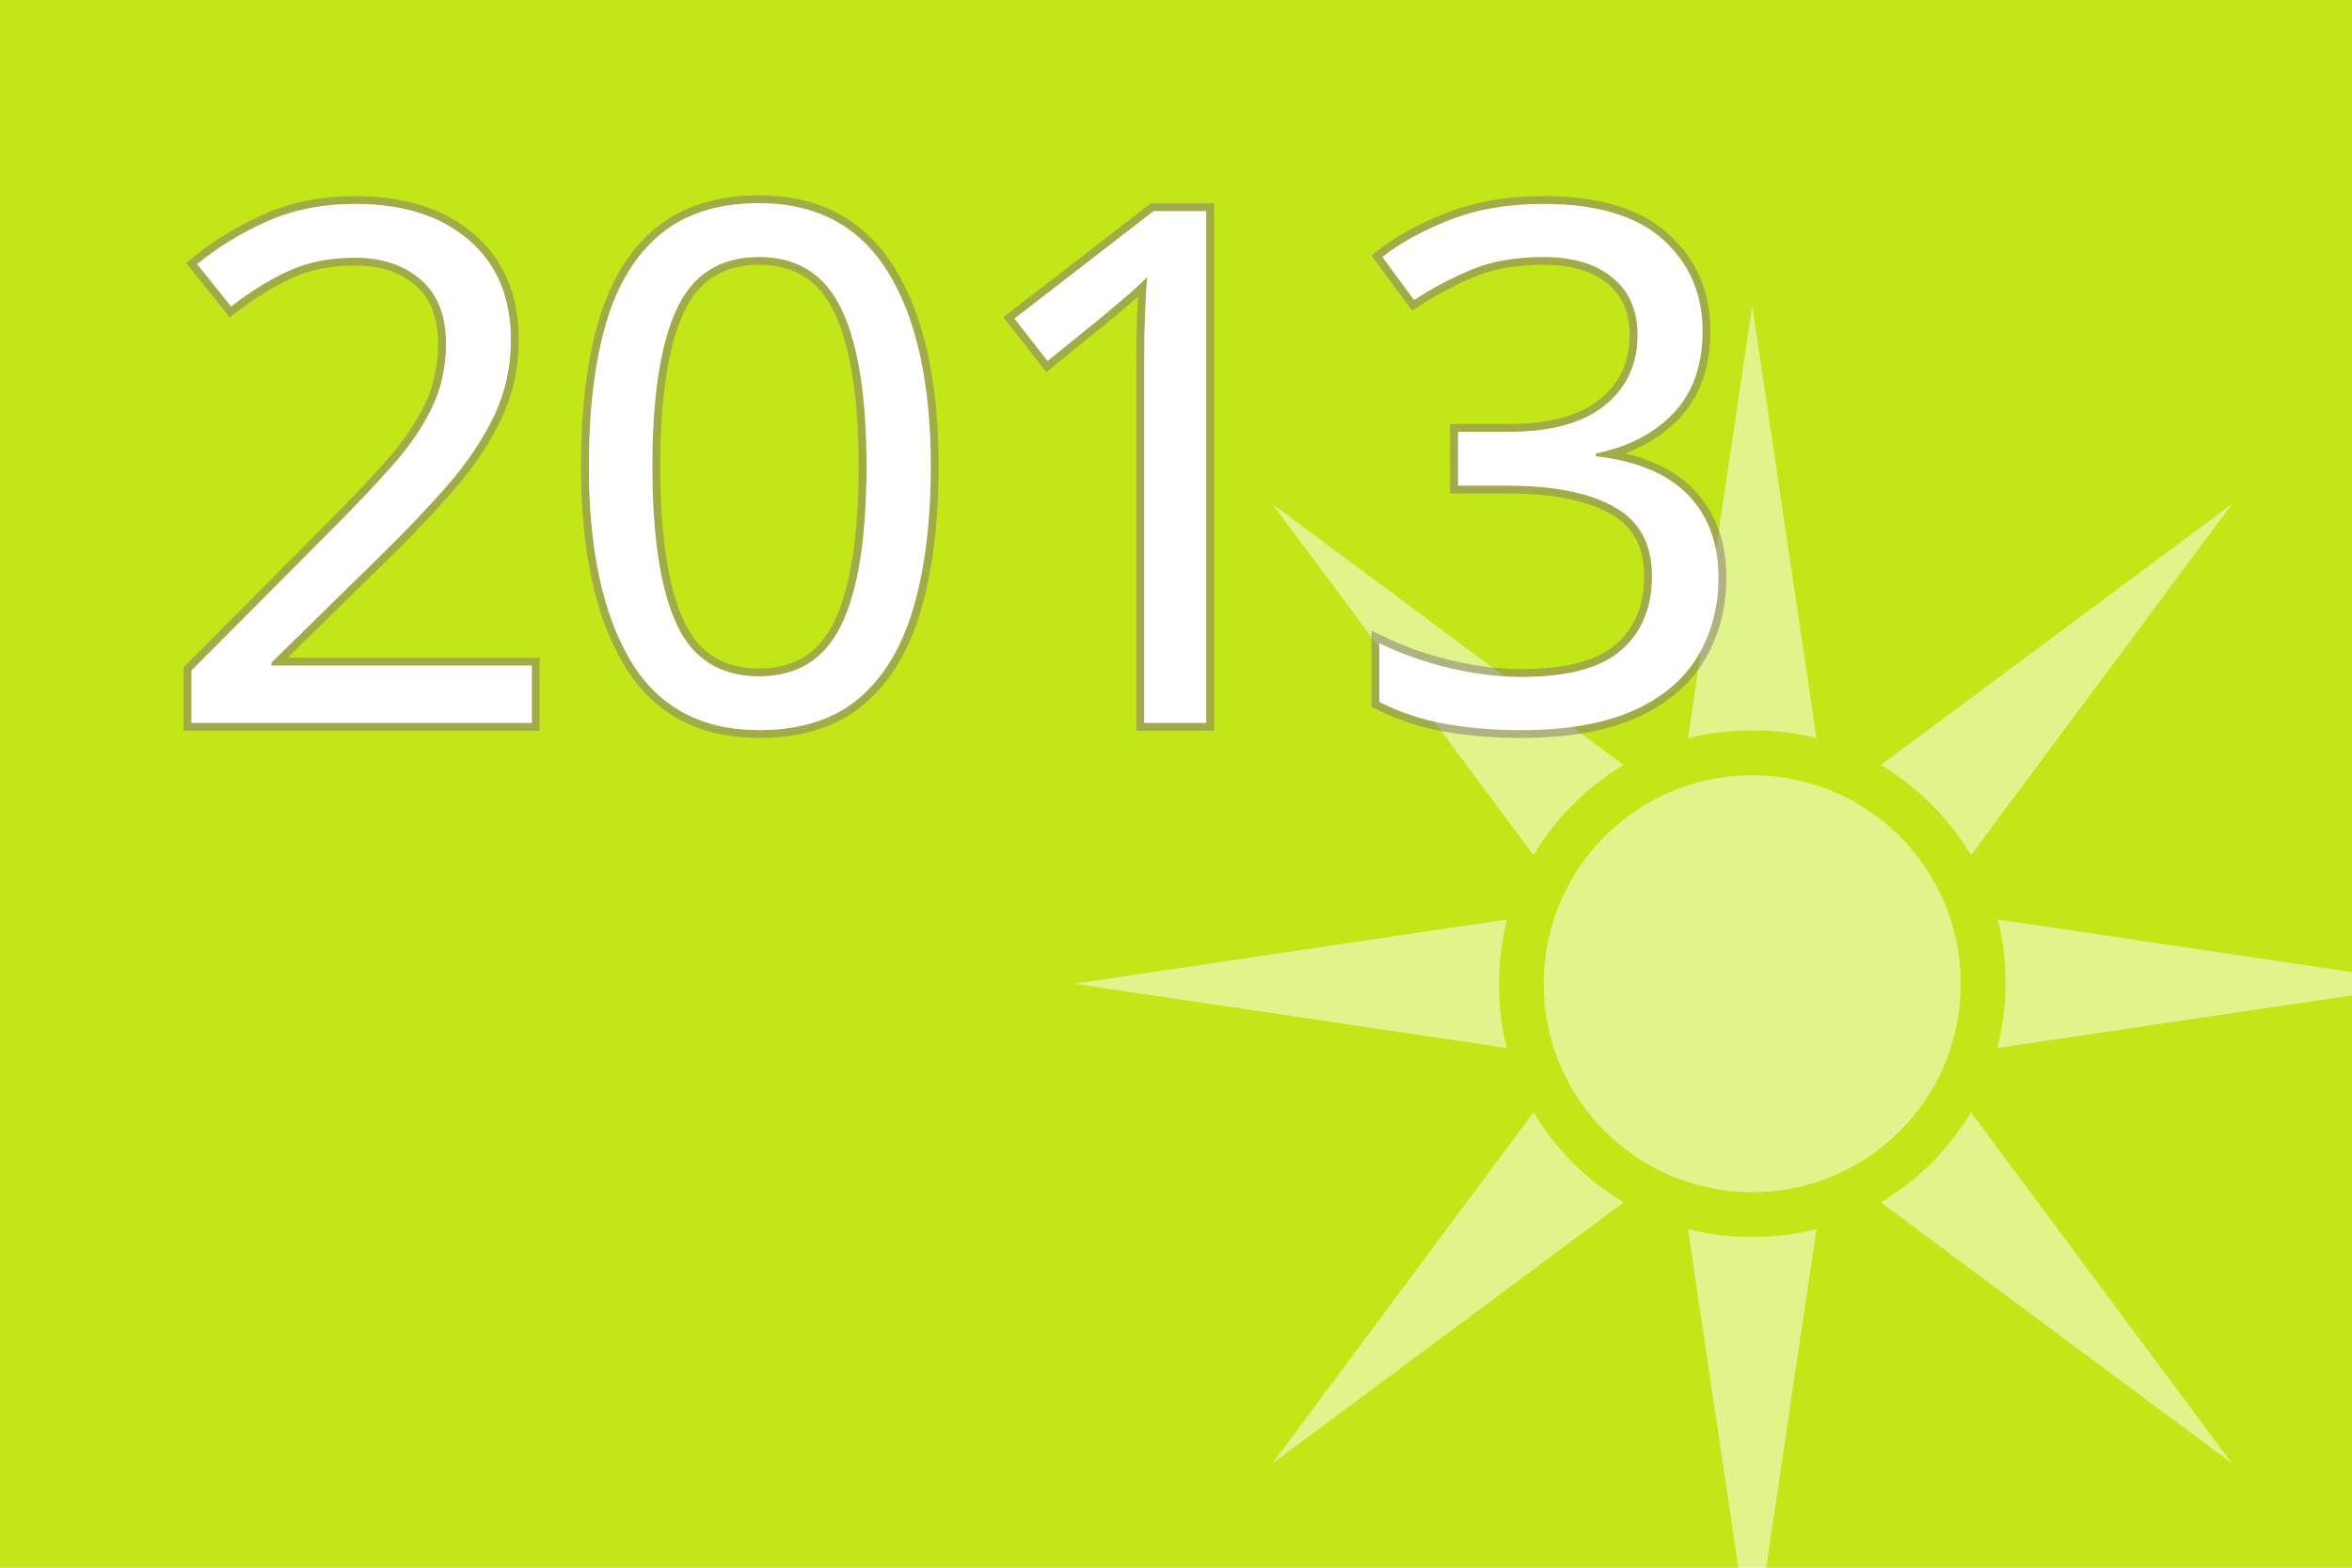
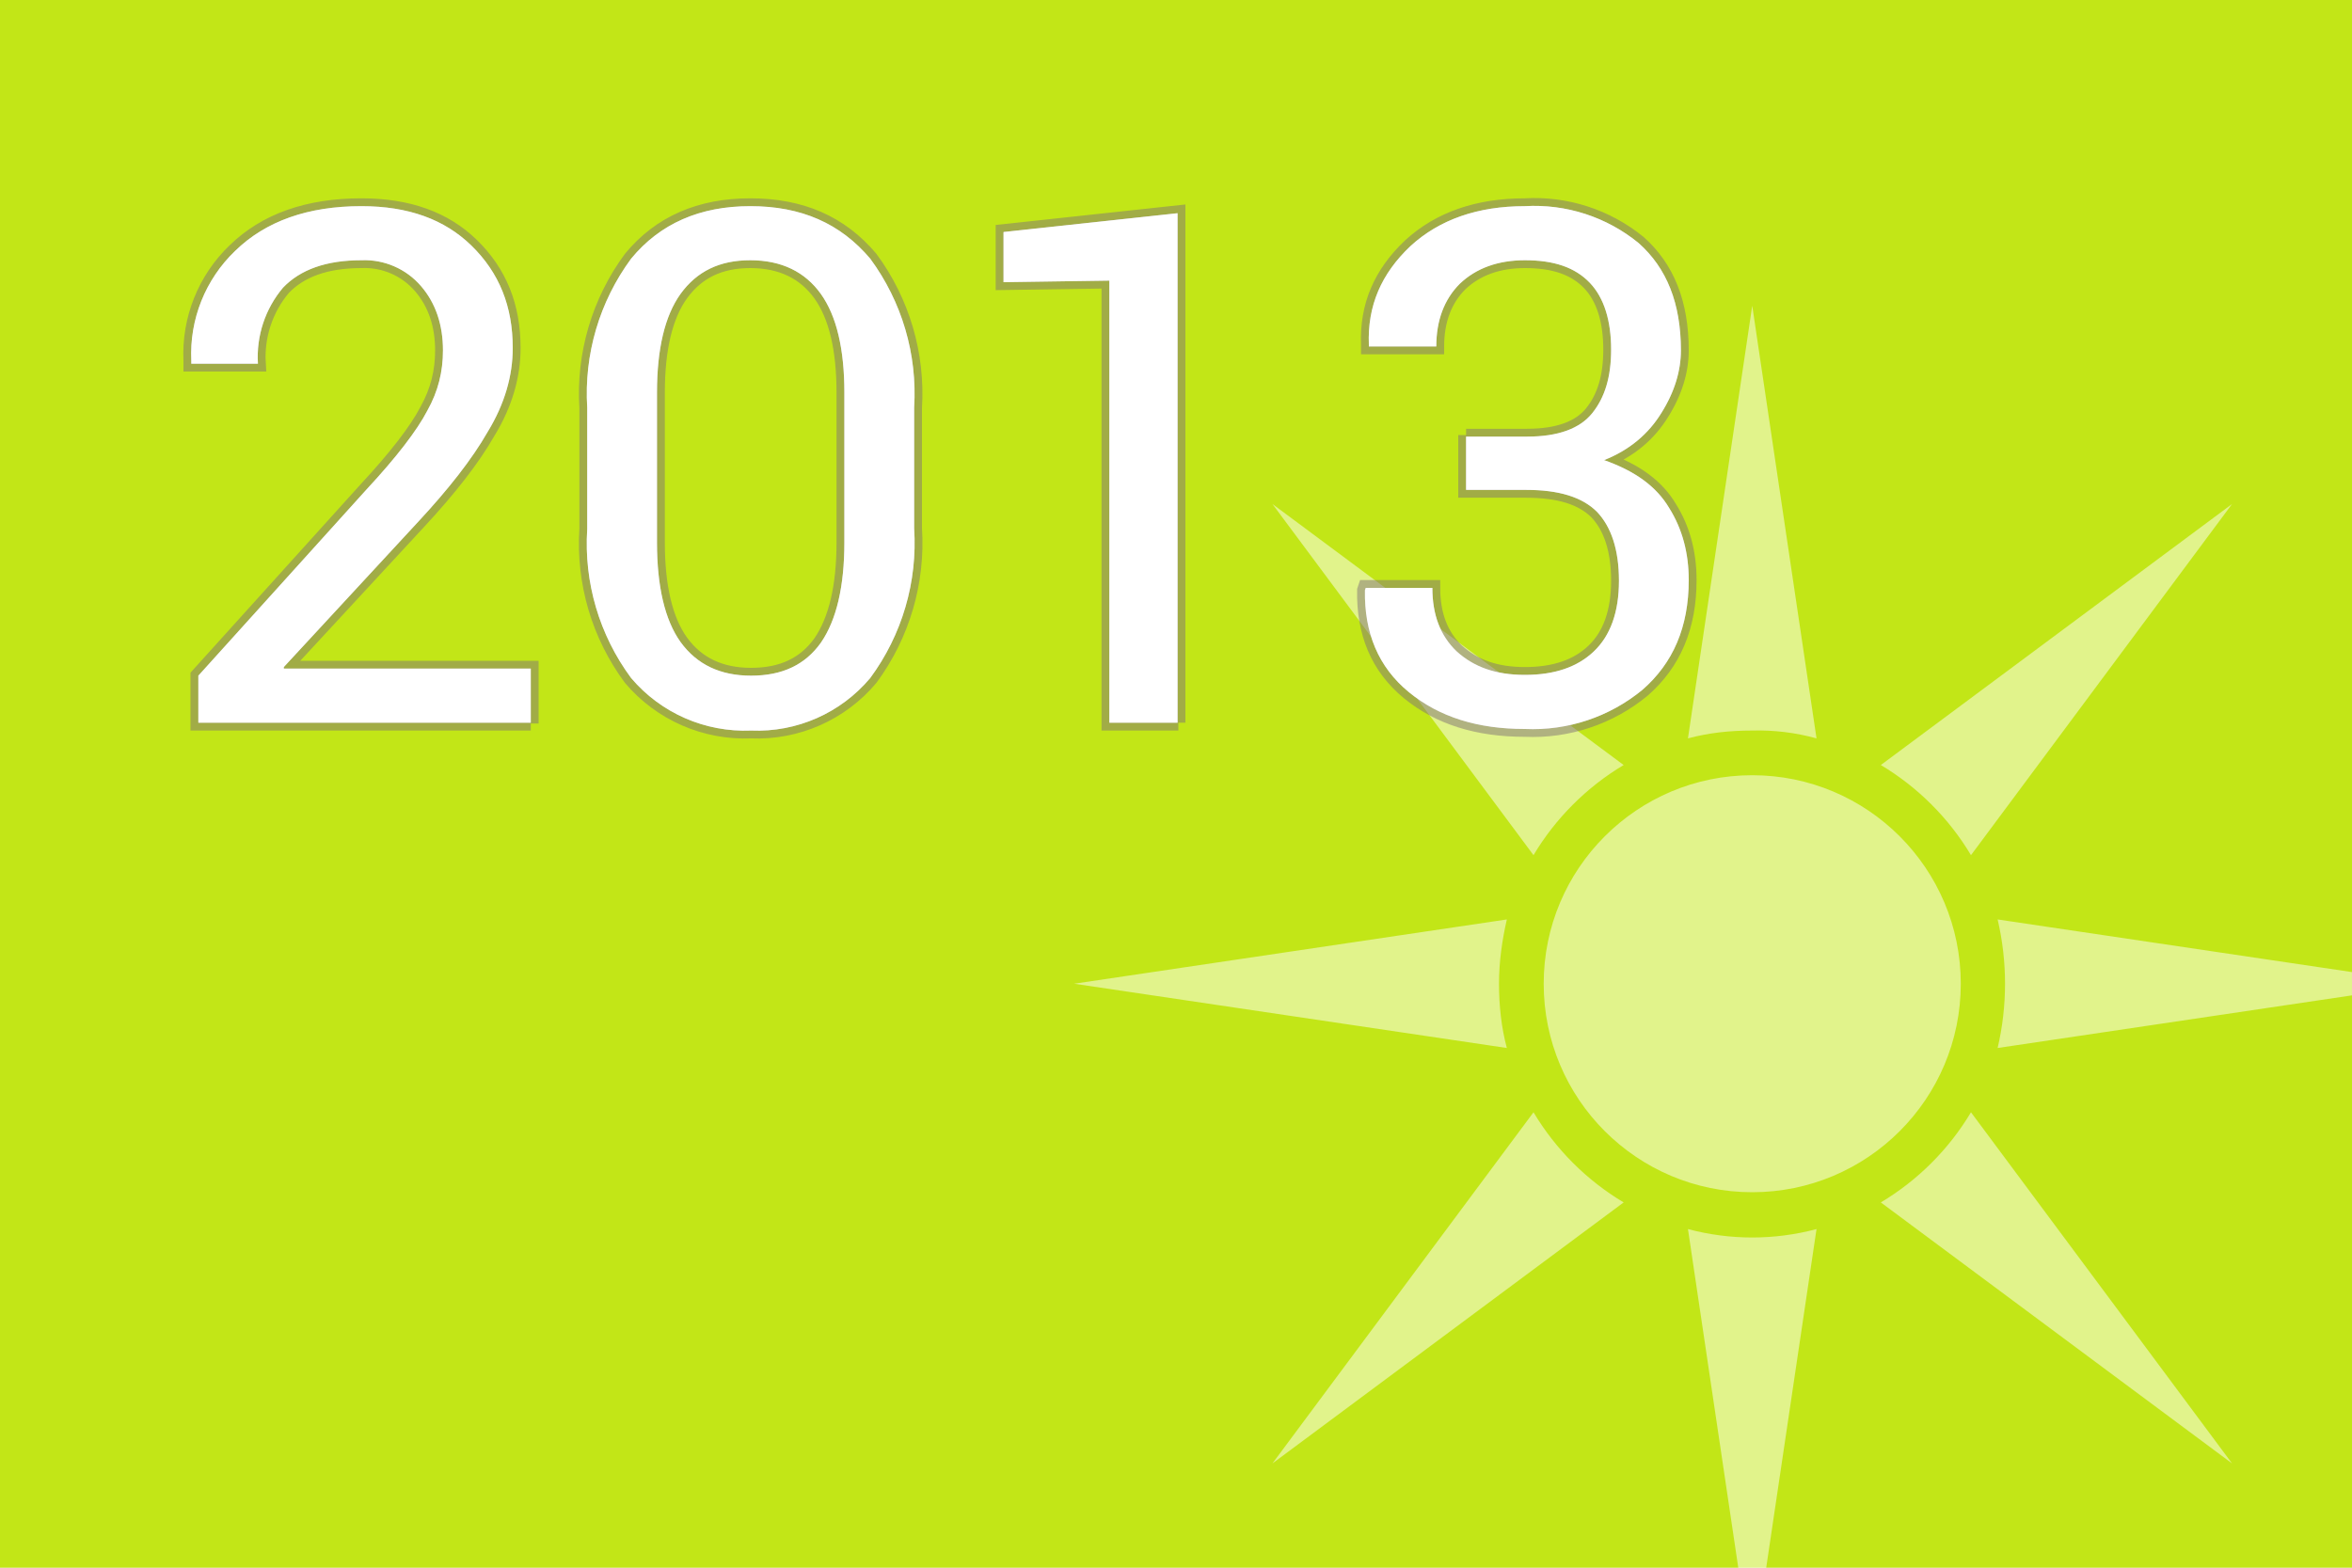
<svg xmlns="http://www.w3.org/2000/svg" width="300" height="200">
-   <path fill-rule="evenodd" clip-rule="evenodd" fill="#C2E617" d="M0 0h300v200H0z" />
-   <path fill-rule="evenodd" clip-rule="evenodd" fill="#FFF" d="M231.7 94.2L223.5 39l-8.2 55.2c2.6-.7 5.3-1 8.2-1 2.8-.1 5.6.3 8.2 1zm19.7 14.9l33.3-44.8-44.8 33.3c4.7 2.8 8.7 6.8 11.5 11.5zm-44.3-11.5l-44.8-33.3 33.3 44.8c2.8-4.7 6.8-8.7 11.5-11.5zM310 125.5l-55.2-8.2c.7 2.6 1 5.3 1 8.2s-.4 5.6-1 8.2l55.2-8.2zm-86.5-26.6c-14.7 0-26.6 11.9-26.6 26.6s11.9 26.6 26.6 26.6 26.6-11.9 26.6-26.6-11.9-26.6-26.6-26.6zm-32.3 26.6c0-2.8.4-5.6 1-8.2l-55.2 8.2 55.2 8.2c-.7-2.6-1-5.4-1-8.2zm48.7 27.9l44.8 33.3-33.3-44.8c-2.8 4.7-6.8 8.7-11.5 11.5zm-24.6 3.4l8.2 55.2 8.2-55.2c-2.6.7-5.3 1-8.2 1-2.8 0-5.6-.3-8.2-1zm-19.7-14.9l-33.3 44.8 44.8-33.3c-4.7-2.8-8.7-6.8-11.5-11.5z" opacity=".502" />
-   <g>
-     <text transform="matrix(1.006 0 0 1 20 92.221)" fill="#FFF" font-family="'Roboto-Regular'" font-size="91.436" letter-spacing="-2">2013</text>
-     <text transform="matrix(1.006 0 0 1 20 92.221)" fill="none" stroke="#807175" stroke-width="2" font-family="'Roboto-Regular'" font-size="91.436" letter-spacing="-2" opacity=".5">2013</text>
-     <text transform="matrix(1.006 0 0 1 20 92.221)" fill="#FFF" font-family="'Roboto-Regular'" font-size="91.436" letter-spacing="-2">2013</text>
-   </g>
+   <path fill="#C2E617" d="M0 0h300v200H0V0z" />
+   <path fill="#FFF" d="M231.7 94.2L223.5 39l-8.2 55.2c2.6-.7 5.3-1 8.2-1a28 28 0 018.2 1zm19.7 14.9l33.3-44.8-44.8 33.3c4.7 2.8 8.7 6.8 11.5 11.5zm-44.3-11.5l-44.8-33.3 33.3 44.8c2.8-4.7 6.8-8.7 11.5-11.5zM310 125.5l-55.2-8.2a36.1 36.1 0 010 16.4l55.2-8.2zm-86.5-26.6a26.6 26.6 0 100 53.2 26.6 26.6 0 000-53.2zm-32.3 26.6c0-2.8.4-5.6 1-8.2l-55.2 8.2 55.2 8.2c-.7-2.6-1-5.4-1-8.2zm48.7 27.9l44.8 33.3-33.3-44.8a33.3 33.3 0 01-11.5 11.5zm-24.6 3.4l8.2 55.2 8.2-55.2a31.8 31.8 0 01-16.4 0zm-19.7-14.9l-33.3 44.8 44.8-33.3a33.3 33.3 0 01-11.5-11.5z" opacity=".5" />
+   <path d="M67.7 92.2H25.3v-6l21.4-23.7c3.9-4.2 6.5-7.6 7.8-10.1 1.4-2.5 2-5 2-7.7 0-3.2-.9-6-2.8-8.2a9.5 9.5 0 00-7.6-3.3c-4.5 0-7.8 1.2-10 3.5a13.7 13.7 0 00-3.2 9.7h-8.5V46A18.2 18.2 0 0130 32c3.9-3.8 9.3-5.7 16.1-5.7 6 0 10.6 1.7 14 5 3.6 3.5 5.3 7.8 5.3 13.1 0 3.5-1 7.1-3.2 10.7-2 3.5-5 7.3-8.8 11.4L36.2 85.1v.2h31.5v7zm48.9-24.8a29 29 0 01-5.6 19.1 18.8 18.8 0 01-15.2 6.7 19 19 0 01-15.3-6.7 28.8 28.8 0 01-5.6-19V52a29 29 0 015.6-19c3.7-4.5 8.8-6.7 15.2-6.7 6.5 0 11.5 2.2 15.3 6.7a29 29 0 015.6 19v15.4zm-8.9-17.3c0-5.6-1-9.8-3-12.6s-5-4.3-9-4.3c-3.9 0-6.8 1.4-8.9 4.3-2 2.8-3 7-3 12.6v19.1c0 5.6 1 9.9 3 12.7 2.1 2.9 5.1 4.3 9 4.3 4 0 6.9-1.4 8.9-4.2 2-2.9 3-7.2 3-12.8v-19zm42.6 42.1h-8.8V35.8L128 36v-6.4l22.2-2.4v65zM187 55.7h7.8c3.9 0 6.7-1 8.3-3 1.6-2 2.4-4.6 2.4-8.1 0-3.7-.9-6.6-2.7-8.5-1.9-2-4.6-2.9-8.3-2.9-3.4 0-6.2 1-8.3 3-2 2-3 4.7-3 8h-8.6V44c-.2-5 1.6-9.1 5.3-12.6 3.7-3.4 8.6-5.1 14.6-5.1A21 21 0 01209 31c3.6 3.2 5.4 7.7 5.4 13.7 0 2.6-.8 5.3-2.5 8-1.6 2.6-4 4.7-7.3 6 4 1.4 6.7 3.4 8.3 6.1 1.7 2.7 2.5 5.8 2.5 9.2 0 6-2 10.6-5.9 14a22 22 0 01-15 5c-6 0-10.9-1.5-14.8-4.7-3.9-3.2-5.7-7.6-5.6-13l.1-.3h8.5c0 3.4 1 6.1 3.1 8.1 2.2 2 5 3 8.7 3 3.8 0 6.7-1 8.8-3s3.2-5 3.2-9-1-6.9-2.8-8.8c-1.9-1.9-4.9-2.8-9-2.8H187v-7z" fill="#FFF" />
+   <path d="M67.7 92.2H25.3v-6l21.4-23.7c3.9-4.2 6.5-7.6 7.8-10.1 1.4-2.5 2-5 2-7.7 0-3.2-.9-6-2.8-8.2a9.5 9.5 0 00-7.6-3.3c-4.5 0-7.8 1.2-10 3.5a13.7 13.7 0 00-3.2 9.7h-8.5V46A18.2 18.2 0 0130 32c3.9-3.8 9.3-5.7 16.1-5.7 6 0 10.6 1.7 14 5 3.6 3.5 5.3 7.8 5.3 13.1 0 3.5-1 7.1-3.2 10.7-2 3.5-5 7.3-8.8 11.4L36.2 85.1v.2h31.5v7zm48.9-24.8a29 29 0 01-5.6 19.1 18.8 18.8 0 01-15.2 6.7 19 19 0 01-15.3-6.7 28.8 28.8 0 01-5.6-19V52a29 29 0 015.6-19c3.7-4.5 8.8-6.7 15.2-6.7 6.5 0 11.5 2.2 15.3 6.7a29 29 0 015.6 19v15.4zm-8.9-17.3c0-5.6-1-9.8-3-12.6s-5-4.3-9-4.3c-3.9 0-6.8 1.4-8.9 4.3-2 2.8-3 7-3 12.6v19.1c0 5.6 1 9.9 3 12.7 2.1 2.9 5.1 4.3 9 4.3 4 0 6.9-1.4 8.9-4.2 2-2.9 3-7.2 3-12.8v-19zm42.6 42.1h-8.8V35.8L128 36v-6.4l22.2-2.4v65zM187 55.7h7.8c3.9 0 6.7-1 8.3-3 1.6-2 2.4-4.6 2.4-8.1 0-3.7-.9-6.6-2.7-8.5-1.9-2-4.6-2.9-8.3-2.9-3.4 0-6.2 1-8.3 3-2 2-3 4.7-3 8h-8.6V44c-.2-5 1.6-9.1 5.3-12.6 3.7-3.4 8.6-5.1 14.6-5.1A21 21 0 01209 31c3.6 3.2 5.4 7.7 5.4 13.7 0 2.6-.8 5.3-2.5 8-1.6 2.6-4 4.7-7.3 6 4 1.4 6.7 3.4 8.3 6.1 1.7 2.7 2.5 5.8 2.5 9.2 0 6-2 10.6-5.9 14a22 22 0 01-15 5c-6 0-10.9-1.5-14.8-4.7-3.9-3.2-5.7-7.6-5.6-13l.1-.3h8.5c0 3.4 1 6.1 3.1 8.1 2.2 2 5 3 8.7 3 3.8 0 6.7-1 8.8-3s3.2-5 3.2-9-1-6.9-2.8-8.8c-1.9-1.9-4.9-2.8-9-2.8H187v-7z" opacity=".5" fill="none" stroke="#807175" stroke-width="2" />
+   <path d="M67.7 92.2H25.3v-6l21.4-23.7c3.9-4.2 6.5-7.6 7.8-10.1 1.4-2.5 2-5 2-7.7 0-3.2-.9-6-2.8-8.2a9.5 9.5 0 00-7.6-3.3c-4.5 0-7.8 1.2-10 3.5a13.7 13.7 0 00-3.2 9.7h-8.5V46A18.2 18.2 0 0130 32c3.9-3.8 9.3-5.7 16.1-5.7 6 0 10.6 1.7 14 5 3.6 3.5 5.3 7.8 5.3 13.1 0 3.5-1 7.1-3.2 10.7-2 3.5-5 7.3-8.8 11.4L36.2 85.1v.2h31.5v7zm48.9-24.8a29 29 0 01-5.6 19.1 18.8 18.8 0 01-15.2 6.7 19 19 0 01-15.3-6.7 28.8 28.8 0 01-5.6-19V52a29 29 0 015.6-19c3.7-4.5 8.8-6.7 15.2-6.7 6.5 0 11.5 2.2 15.3 6.7a29 29 0 015.6 19v15.4zm-8.9-17.3c0-5.6-1-9.8-3-12.6s-5-4.3-9-4.3c-3.9 0-6.8 1.4-8.9 4.3-2 2.8-3 7-3 12.6v19.1c0 5.6 1 9.9 3 12.7 2.1 2.9 5.1 4.3 9 4.3 4 0 6.9-1.4 8.9-4.2 2-2.9 3-7.2 3-12.8v-19zm42.6 42.1h-8.8V35.8L128 36v-6.4l22.2-2.4v65zM187 55.7h7.8c3.9 0 6.7-1 8.3-3 1.6-2 2.4-4.6 2.4-8.1 0-3.7-.9-6.6-2.7-8.5-1.9-2-4.6-2.9-8.3-2.9-3.4 0-6.2 1-8.3 3-2 2-3 4.7-3 8h-8.6V44c-.2-5 1.6-9.1 5.3-12.6 3.7-3.4 8.6-5.1 14.6-5.1A21 21 0 01209 31c3.6 3.2 5.4 7.7 5.4 13.7 0 2.6-.8 5.3-2.5 8-1.6 2.6-4 4.7-7.3 6 4 1.4 6.7 3.4 8.3 6.1 1.7 2.7 2.5 5.8 2.5 9.2 0 6-2 10.6-5.9 14a22 22 0 01-15 5c-6 0-10.9-1.5-14.8-4.7-3.9-3.2-5.7-7.6-5.6-13l.1-.3h8.5c0 3.4 1 6.1 3.1 8.1 2.2 2 5 3 8.7 3 3.8 0 6.7-1 8.8-3s3.2-5 3.2-9-1-6.9-2.8-8.8c-1.9-1.9-4.9-2.8-9-2.8H187v-7z" fill="#FFF" />
</svg>
